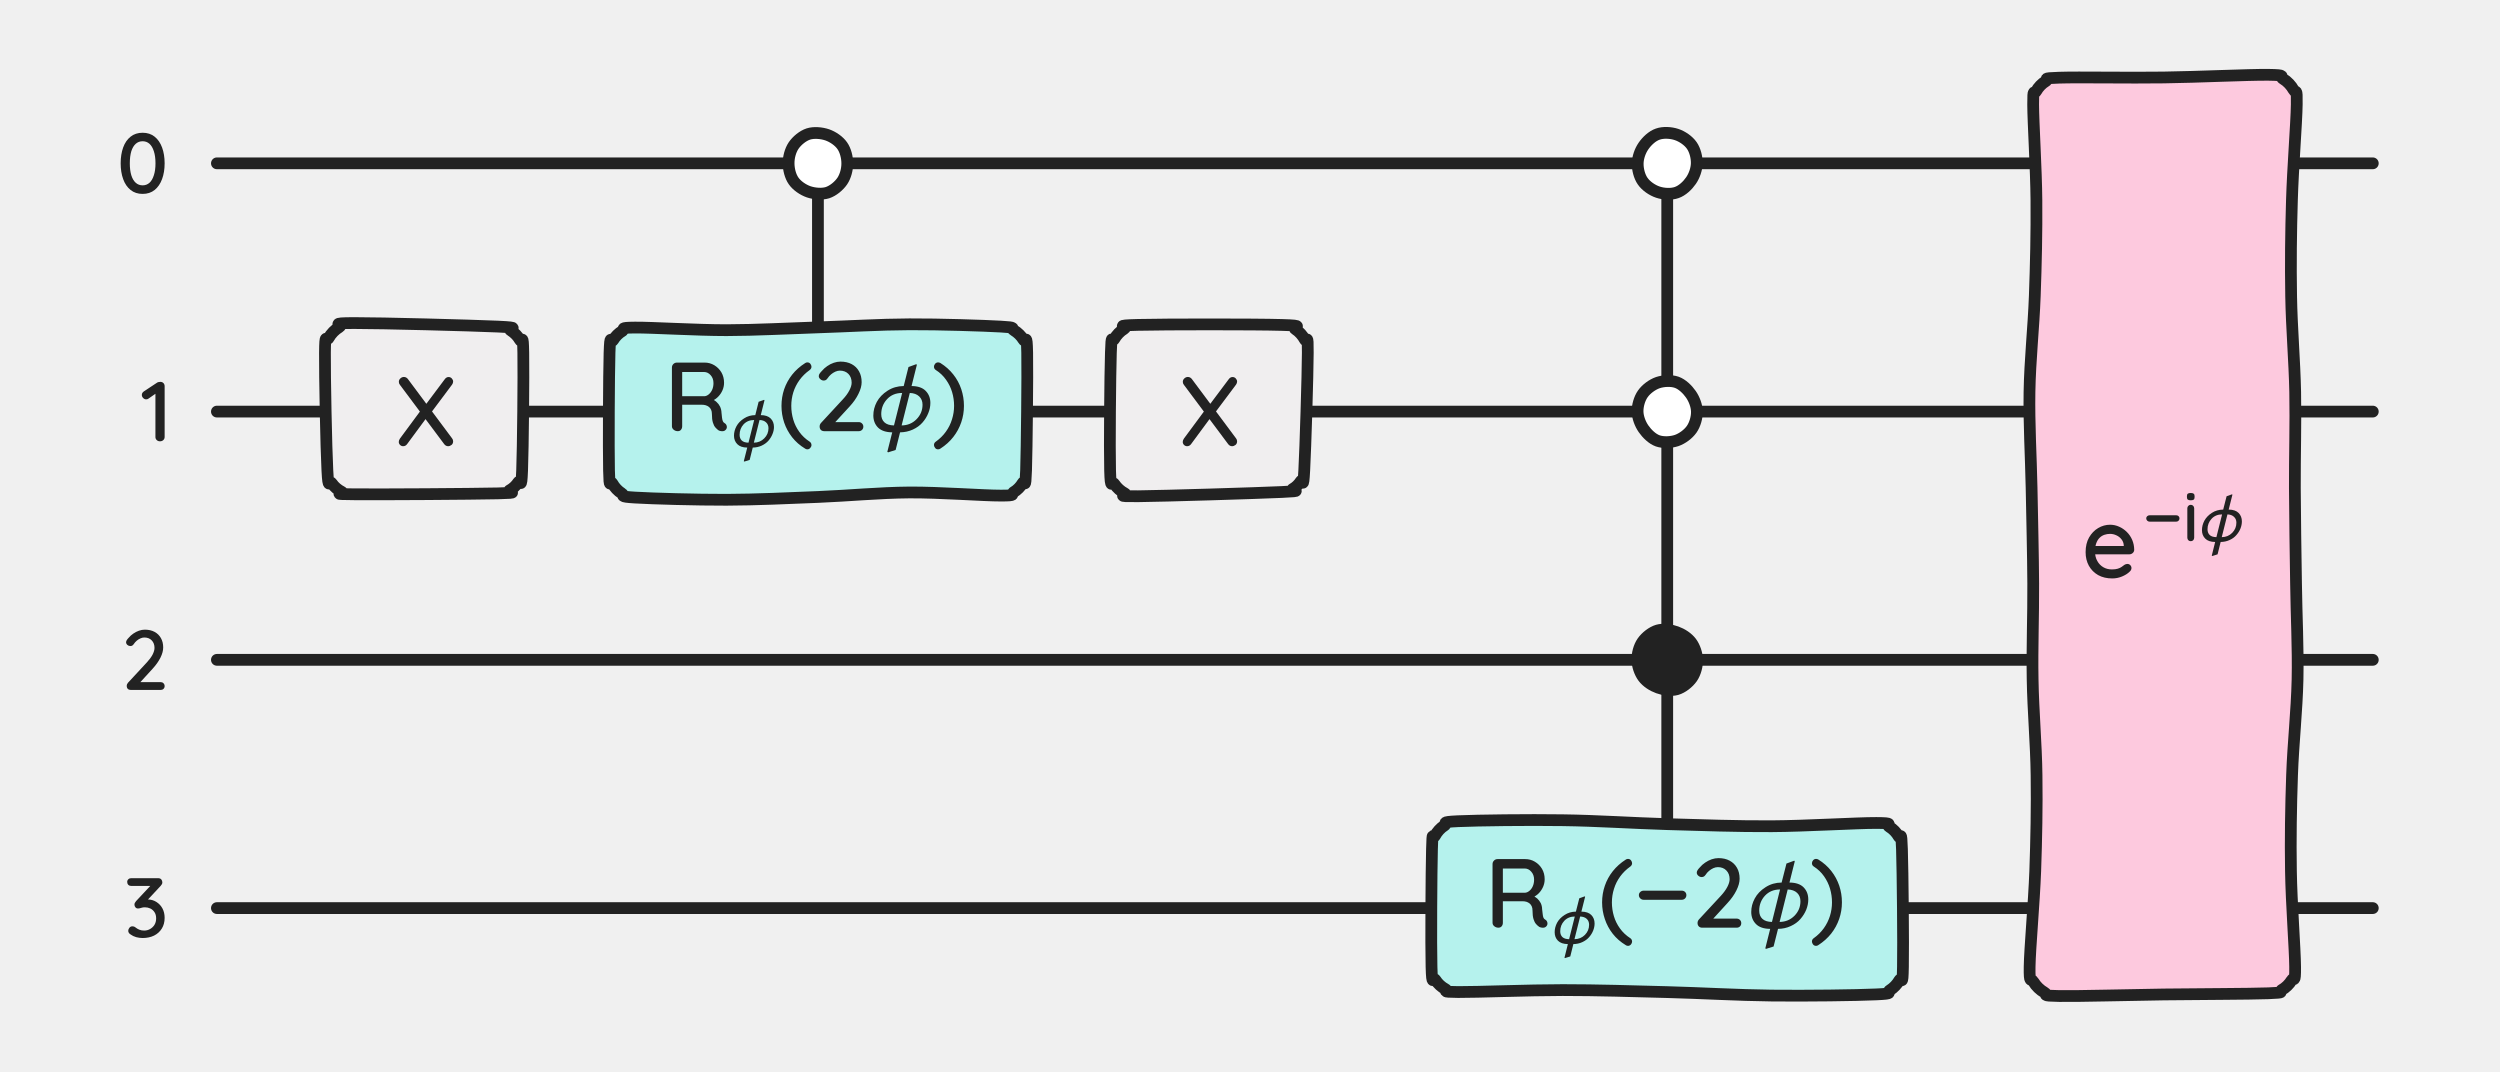
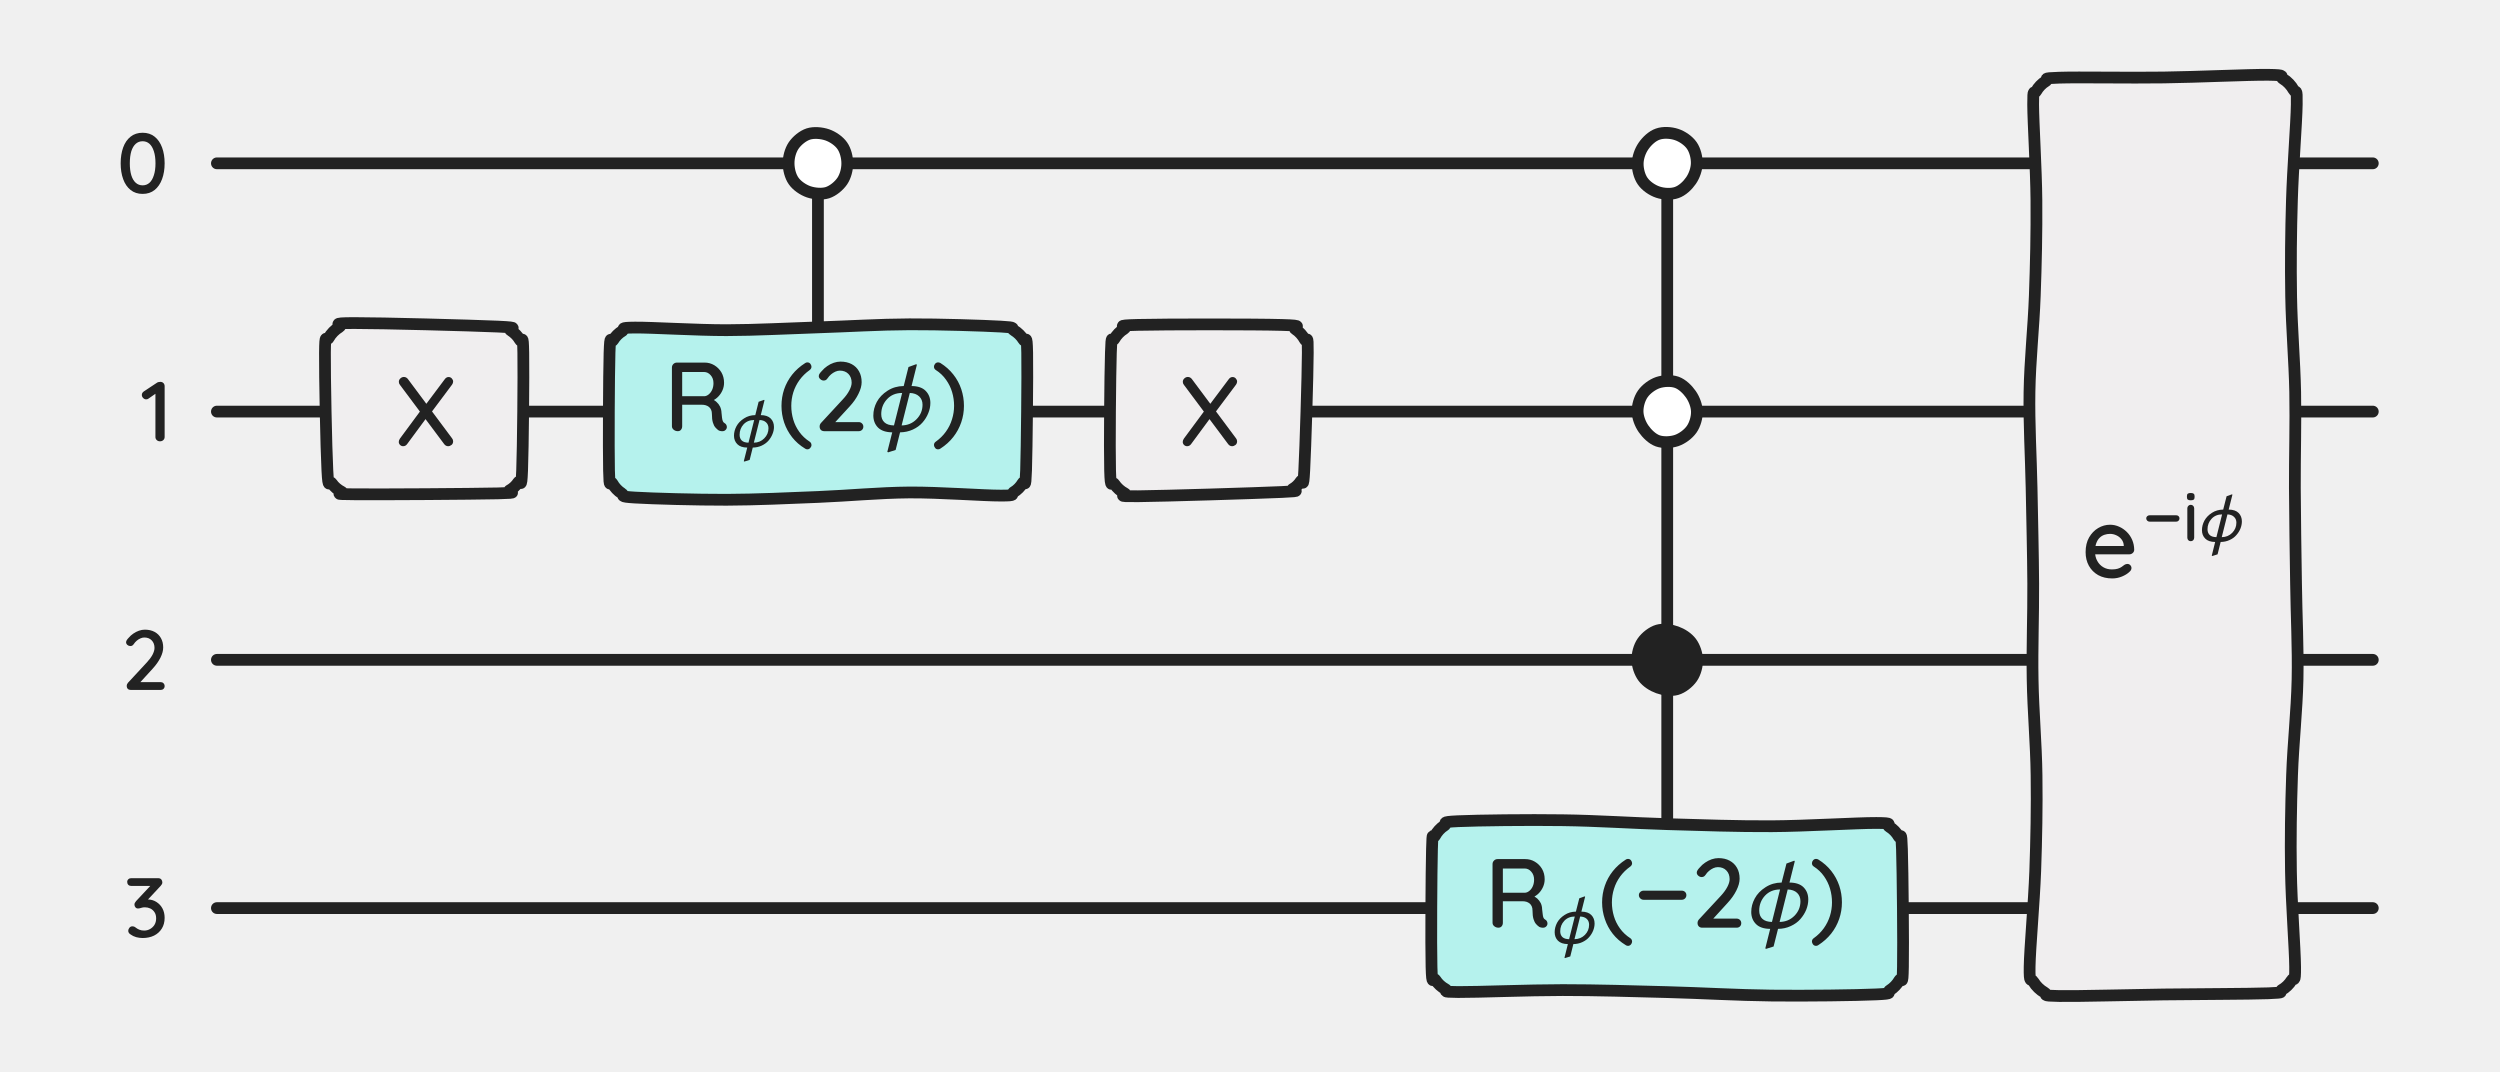
<svg xmlns="http://www.w3.org/2000/svg" viewBox="-33.2 -25 382.67 164" width="382.67" height="164">
  <g stroke-linecap="round" stroke-linejoin="round">
    <path d="M0,0C2.29,0 9.17,0 13.75,0C18.33,0 22.92,0 27.5,0C32.08,0 36.67,0 41.25,0C45.83,0 50.42,0 55,0C59.58,0 64.17,0 68.75,0C73.33,0 77.92,0 82.5,0C87.08,0 91.67,0 96.25,0C100.83,0 105.42,0 110,0C114.58,0 119.17,0 123.75,0C128.33,0 132.92,0 137.5,0C142.08,0 146.67,0 151.25,0C155.83,0 160.42,0 165,0C169.58,0 174.17,0 178.75,0C183.33,0 187.92,0 192.5,0C197.08,0 201.67,0 206.25,0C210.83,0 215.42,0 220,0C224.58,0 229.17,0 233.75,0C238.33,0 242.92,0 247.5,0C252.08,0 256.67,0 261.25,0C265.83,0 270.42,0 275,0C279.58,0 284.17,0 288.75,0C293.33,0 297.92,0 302.5,0C307.08,0 311.67,0 316.25,0C320.83,0 327.71,0 330,0" fill="none" stroke="#222222" stroke-width="1.8" />
    <path d="M0,38C2.29,38 9.17,38 13.75,38C18.33,38 22.92,38 27.5,38C32.08,38 36.67,38 41.25,38C45.83,38 50.42,38 55,38C59.58,38 64.17,38 68.75,38C73.33,38 77.92,38 82.5,38C87.08,38 91.67,38 96.25,38C100.83,38 105.42,38 110,38C114.58,38 119.17,38 123.75,38C128.33,38 132.92,38 137.5,38C142.08,38 146.67,38 151.25,38C155.83,38 160.42,38 165,38C169.58,38 174.17,38 178.75,38C183.33,38 187.92,38 192.5,38C197.08,38 201.67,38 206.25,38C210.83,38 215.42,38 220,38C224.58,38 229.17,38 233.75,38C238.33,38 242.92,38 247.5,38C252.08,38 256.67,38 261.25,38C265.83,38 270.42,38 275,38C279.58,38 284.17,38 288.75,38C293.33,38 297.92,38 302.5,38C307.08,38 311.67,38 316.25,38C320.83,38 327.71,38 330,38" fill="none" stroke="#222222" stroke-width="1.8" />
    <path d="M0,76C2.29,76 9.17,76 13.75,76C18.33,76 22.92,76 27.5,76C32.08,76 36.67,76 41.25,76C45.83,76 50.42,76 55,76C59.58,76 64.17,76 68.75,76C73.33,76 77.92,76 82.5,76C87.08,76 91.67,76 96.25,76C100.83,76 105.42,76 110,76C114.58,76 119.17,76 123.75,76C128.33,76 132.92,76 137.5,76C142.08,76 146.67,76 151.25,76C155.83,76 160.42,76 165,76C169.58,76 174.17,76 178.75,76C183.33,76 187.92,76 192.5,76C197.08,76 201.67,76 206.25,76C210.83,76 215.42,76 220,76C224.58,76 229.17,76 233.75,76C238.33,76 242.92,76 247.5,76C252.08,76 256.67,76 261.25,76C265.83,76 270.42,76 275,76C279.58,76 284.17,76 288.75,76C293.33,76 297.92,76 302.5,76C307.08,76 311.67,76 316.25,76C320.83,76 327.71,76 330,76" fill="none" stroke="#222222" stroke-width="1.8" />
    <path d="M0,114C2.29,114 9.17,114 13.75,114C18.33,114 22.92,114 27.5,114C32.08,114 36.67,114 41.25,114C45.83,114 50.42,114 55,114C59.58,114 64.17,114 68.75,114C73.33,114 77.92,114 82.5,114C87.08,114 91.67,114 96.25,114C100.83,114 105.42,114 110,114C114.58,114 119.17,114 123.75,114C128.33,114 132.92,114 137.5,114C142.08,114 146.67,114 151.25,114C155.83,114 160.42,114 165,114C169.58,114 174.17,114 178.75,114C183.33,114 187.92,114 192.5,114C197.08,114 201.67,114 206.25,114C210.83,114 215.42,114 220,114C224.58,114 229.17,114 233.75,114C238.33,114 242.92,114 247.5,114C252.08,114 256.67,114 261.25,114C265.83,114 270.42,114 275,114C279.58,114 284.17,114 288.75,114C293.33,114 297.92,114 302.5,114C307.08,114 311.67,114 316.25,114C320.83,114 327.71,114 330,114" fill="none" stroke="#222222" stroke-width="1.8" />
    <path d="M92,0C92,2.11 92,8.44 92,12.67C92,16.89 92,21.11 92,25.33C92,29.56 92,35.89 92,38" fill="none" stroke="#222222" stroke-width="1.8" />
    <path d="M222,0C222,2.11 222,8.44 222,12.67C222,16.89 222,21.11 222,25.33C222,29.56 222,33.78 222,38C222,42.22 222,46.44 222,50.67C222,54.89 222,59.11 222,63.33C222,67.56 222,71.78 222,76C222,80.22 222,84.44 222,88.67C222,92.89 222,97.11 222,101.33C222,105.56 222,111.89 222,114" fill="none" stroke="#222222" stroke-width="1.8" />
    <path d="M44.98,25.58C45.54,25.92 46.07,26.47 46.39,27.04C46.71,27.61 46.84,25.67 46.9,29C46.96,32.33 46.85,43.7 46.72,47C46.59,50.3 46.46,48.3 46.13,48.81C45.81,49.32 45.3,49.79 44.77,50.07C44.25,50.36 46.96,50.42 43,50.52C39.04,50.61 24.98,50.7 21,50.66C17.02,50.63 19.67,50.57 19.1,50.28C18.54,50 17.95,49.52 17.59,48.97C17.22,48.42 17.08,50.33 16.91,47C16.73,43.67 16.51,32.38 16.54,29C16.57,25.62 16.73,27.4 17.1,26.75C17.46,26.09 18.08,25.45 18.73,25.07C19.38,24.68 16.95,24.46 21,24.45C25.05,24.44 39,24.81 43,24.99C47,25.18 44.41,25.24 44.98,25.58Z" fill="#F0EEEF" stroke="#222222" stroke-width="1.8" />
    <path d="M121.99,25.55C122.57,25.89 123.12,26.43 123.46,27C123.8,27.58 123.96,25.67 124.03,29C124.09,32.33 123.97,43.68 123.86,47C123.74,50.32 123.66,48.37 123.34,48.93C123.02,49.49 122.49,50.03 121.93,50.35C121.38,50.67 122.66,50.86 120,50.86C117.34,50.87 110.67,50.35 106,50.38C101.33,50.42 96.67,50.88 92,51.07C87.33,51.26 82.67,51.48 78,51.5C73.33,51.51 66.67,51.32 64,51.16C61.33,51 62.55,50.88 61.97,50.52C61.39,50.16 60.86,49.59 60.54,49C60.21,48.41 60.09,50.33 60.02,47C59.95,43.67 60,32.32 60.1,29C60.21,25.68 60.32,27.62 60.65,27.07C60.98,26.51 61.51,25.98 62.07,25.66C62.63,25.34 61.35,25.16 64,25.14C66.65,25.12 73.33,25.54 78,25.54C82.67,25.53 87.33,25.26 92,25.11C96.67,24.96 101.33,24.66 106,24.64C110.67,24.62 117.33,24.84 120,24.99C122.67,25.14 121.41,25.22 121.99,25.55Z" fill="#B5F2ED" stroke="#222222" stroke-width="1.8" />
    <path d="M165.08,25.39C165.67,25.76 166.2,26.37 166.52,26.97C166.84,27.57 167,25.66 166.98,29C166.97,32.34 166.62,43.72 166.44,47C166.26,50.28 166.2,48.2 165.9,48.67C165.6,49.15 165.14,49.59 164.65,49.86C164.17,50.13 166.94,50.13 163,50.31C159.06,50.49 145.01,50.92 141,50.96C136.99,50.99 139.57,50.83 138.97,50.52C138.37,50.21 137.76,49.67 137.38,49.09C137.01,48.5 136.81,50.35 136.72,47C136.63,43.65 136.73,32.35 136.84,29C136.94,25.65 137.02,27.51 137.36,26.9C137.7,26.29 138.27,25.69 138.88,25.33C139.49,24.96 136.98,24.83 141,24.73C145.02,24.63 158.99,24.62 163,24.74C167.01,24.85 164.5,25.02 165.08,25.39Z" fill="#F0EEEF" stroke="#222222" stroke-width="1.8" />
    <path d="M255.99,101.55C256.56,101.89 257.1,102.45 257.42,103.03C257.74,103.6 257.82,101.67 257.93,105C258.04,108.33 258.15,119.66 258.08,123C258.02,126.34 257.88,124.45 257.54,125.04C257.2,125.64 256.66,126.22 256.07,126.58C255.48,126.94 257.01,127.08 254,127.21C250.99,127.35 243.33,127.45 238,127.39C232.67,127.33 227.33,127 222,126.86C216.67,126.72 211.33,126.55 206,126.55C200.67,126.55 192.99,126.87 190,126.85C187.01,126.82 188.62,126.7 188.04,126.4C187.46,126.09 186.88,125.57 186.53,125C186.18,124.44 186.01,126.33 185.92,123C185.83,119.67 185.9,108.34 185.99,105C186.07,101.66 186.12,103.55 186.44,102.95C186.76,102.34 187.3,101.73 187.9,101.36C188.49,100.98 186.98,100.84 190,100.7C193.02,100.57 200.67,100.47 206,100.55C211.33,100.62 216.67,100.99 222,101.15C227.33,101.3 232.67,101.5 238,101.47C243.33,101.44 251,100.96 254,100.97C257,100.98 255.42,101.2 255.99,101.55Z" fill="#B5F2ED" stroke="#222222" stroke-width="1.8" />
-     <path d="M316.27,-12.93C316.92,-12.55 317.53,-11.89 317.88,-11.24C318.23,-10.58 318.41,-11.82 318.36,-9C318.32,-6.18 317.76,0.78 317.62,5.67C317.47,10.56 317.42,15.44 317.5,20.33C317.58,25.22 318.02,30.11 318.12,35C318.21,39.89 318.05,44.78 318.07,49.67C318.09,54.56 318.18,59.44 318.25,64.33C318.31,69.22 318.58,74.11 318.48,79C318.37,83.89 317.81,88.78 317.64,93.67C317.47,98.56 317.39,103.44 317.47,108.33C317.54,113.22 318.09,120.21 318.11,123C318.13,125.79 317.91,124.47 317.57,125.06C317.22,125.65 316.64,126.21 316.04,126.54C315.45,126.87 317.01,126.92 314,127.04C310.99,127.15 303.33,127.15 298,127.22C292.67,127.29 285.04,127.51 282,127.46C278.96,127.41 280.4,127.28 279.74,126.92C279.08,126.55 278.44,125.93 278.06,125.28C277.68,124.62 277.43,125.82 277.47,123C277.51,120.18 278.15,113.22 278.33,108.33C278.5,103.44 278.6,98.56 278.53,93.67C278.47,88.78 278.01,83.89 277.93,79C277.84,74.11 278.05,69.22 278.02,64.33C277.99,59.44 277.86,54.56 277.77,49.67C277.67,44.78 277.37,39.89 277.45,35C277.53,30.11 278.08,25.22 278.26,20.33C278.44,15.44 278.55,10.56 278.51,5.67C278.47,0.78 278.02,-6.22 278.01,-9C278,-11.78 278.15,-10.44 278.47,-11.04C278.79,-11.63 279.35,-12.22 279.94,-12.57C280.53,-12.91 278.99,-13.02 282,-13.11C285.01,-13.21 292.67,-13.06 298,-13.14C303.33,-13.21 310.95,-13.58 314,-13.55C317.05,-13.51 315.62,-13.32 316.27,-12.93Z" fill="#FDC9DE" stroke="#222222" stroke-width="1.8" />
+     <path d="M316.27,-12.93C316.92,-12.55 317.53,-11.89 317.88,-11.24C318.23,-10.58 318.41,-11.82 318.36,-9C318.32,-6.18 317.76,0.78 317.62,5.67C317.47,10.56 317.42,15.44 317.5,20.33C317.58,25.22 318.02,30.11 318.12,35C318.21,39.89 318.05,44.78 318.07,49.67C318.09,54.56 318.18,59.44 318.25,64.33C318.31,69.22 318.58,74.11 318.48,79C318.37,83.89 317.81,88.78 317.64,93.67C317.47,98.56 317.39,103.44 317.47,108.33C317.54,113.22 318.09,120.21 318.11,123C318.13,125.79 317.91,124.47 317.57,125.06C317.22,125.65 316.64,126.21 316.04,126.54C315.45,126.87 317.01,126.92 314,127.04C310.99,127.15 303.33,127.15 298,127.22C292.67,127.29 285.04,127.51 282,127.46C278.96,127.41 280.4,127.28 279.74,126.92C279.08,126.55 278.44,125.93 278.06,125.28C277.68,124.62 277.43,125.82 277.47,123C277.51,120.18 278.15,113.22 278.33,108.33C278.5,103.44 278.6,98.56 278.53,93.67C278.47,88.78 278.01,83.89 277.93,79C277.84,74.11 278.05,69.22 278.02,64.33C277.99,59.44 277.86,54.56 277.77,49.67C277.67,44.78 277.37,39.89 277.45,35C277.53,30.11 278.08,25.22 278.26,20.33C278.44,15.44 278.55,10.56 278.51,5.67C278.47,0.78 278.02,-6.22 278.01,-9C278,-11.78 278.15,-10.44 278.47,-11.04C278.79,-11.63 279.35,-12.22 279.94,-12.57C280.53,-12.91 278.99,-13.02 282,-13.11C285.01,-13.21 292.67,-13.06 298,-13.14C303.33,-13.21 310.95,-13.58 314,-13.55C317.05,-13.51 315.62,-13.32 316.27,-12.93Z" fill="#F0EEEF" stroke="#222222" stroke-width="1.8" />
    <path d="M95.73,2.71C95.22,3.46 94.32,4.21 93.46,4.49C92.6,4.76 91.45,4.65 90.58,4.36C89.72,4.06 88.79,3.43 88.28,2.7C87.77,1.98 87.51,0.9 87.51,0C87.5,-0.9 87.77,-1.96 88.27,-2.71C88.78,-3.46 89.68,-4.21 90.54,-4.49C91.4,-4.76 92.55,-4.65 93.42,-4.36C94.28,-4.06 95.21,-3.43 95.72,-2.7C96.23,-1.98 96.49,-0.9 96.49,0C96.5,0.9 96.23,1.96 95.73,2.71Z" fill="#FFFFFF" stroke="#222222" stroke-width="1.8" />
    <path d="M225.64,2.64C225.13,3.39 224.3,4.18 223.45,4.47C222.61,4.77 221.44,4.7 220.57,4.41C219.7,4.12 218.75,3.47 218.24,2.73C217.73,2 217.46,0.9 217.48,0C217.5,-0.9 217.85,-1.9 218.36,-2.64C218.87,-3.39 219.7,-4.18 220.55,-4.47C221.39,-4.77 222.56,-4.7 223.43,-4.41C224.3,-4.12 225.25,-3.47 225.76,-2.73C226.27,-2 226.54,-0.9 226.52,0C226.5,0.9 226.15,1.9 225.64,2.64Z" fill="#FFFFFF" stroke="#222222" stroke-width="1.8" />
    <path d="M225.74,40.71C225.22,41.45 224.3,42.13 223.44,42.43C222.57,42.72 221.39,42.78 220.54,42.48C219.7,42.18 218.89,41.38 218.37,40.63C217.86,39.89 217.48,38.89 217.46,38C217.44,37.11 217.75,36.02 218.26,35.29C218.78,34.55 219.7,33.87 220.56,33.57C221.43,33.28 222.61,33.22 223.46,33.52C224.3,33.82 225.11,34.62 225.63,35.37C226.14,36.11 226.52,37.11 226.54,38C226.56,38.89 226.25,39.98 225.74,40.71Z" fill="#FFFFFF" stroke="#222222" stroke-width="1.8" />
    <path d="M225.79,78.75C225.27,79.5 224.32,80.25 223.46,80.5C222.6,80.75 221.47,80.57 220.61,80.26C219.76,79.96 218.86,79.38 218.33,78.67C217.8,77.96 217.45,76.9 217.43,76C217.41,75.1 217.69,74 218.21,73.25C218.73,72.5 219.68,71.75 220.54,71.5C221.4,71.25 222.53,71.43 223.39,71.74C224.24,72.04 225.14,72.62 225.67,73.33C226.2,74.04 226.55,75.1 226.57,76C226.59,76.9 226.31,78 225.79,78.75Z" fill="#222222" stroke="#222222" stroke-width="1.8" />
    <path d="M-11.37,4.68Q-12.46,4.68 -13.21,4.08Q-13.97,3.47 -14.35,2.41Q-14.73,1.35 -14.73,0Q-14.73,-1.36 -14.35,-2.42Q-13.97,-3.48 -13.21,-4.08Q-12.46,-4.68 -11.37,-4.68Q-10.28,-4.68 -9.53,-4.08Q-8.78,-3.48 -8.39,-2.42Q-8,-1.36 -8,0Q-8,1.35 -8.39,2.41Q-8.78,3.47 -9.53,4.08Q-10.28,4.68 -11.37,4.68ZM-11.37,3.37Q-10.76,3.37 -10.32,2.98Q-9.89,2.59 -9.65,1.83Q-9.4,1.08 -9.4,0Q-9.4,-1.09 -9.65,-1.85Q-9.89,-2.6 -10.32,-2.99Q-10.76,-3.38 -11.37,-3.38Q-11.98,-3.38 -12.42,-2.99Q-12.86,-2.6 -13.1,-1.85Q-13.33,-1.09 -13.33,0Q-13.33,1.08 -13.1,1.83Q-12.86,2.59 -12.42,2.98Q-11.98,3.37 -11.37,3.37Z" fill="#222222" stroke="none" />
    <path d="M-8.71,42.55Q-9.02,42.55 -9.21,42.36Q-9.41,42.17 -9.41,41.89L-9.41,34.92L-9.23,35.15L-10.45,36Q-10.6,36.13 -10.82,36.13Q-11.08,36.13 -11.28,35.93Q-11.49,35.72 -11.49,35.45Q-11.49,35.11 -11.15,34.89L-9.17,33.58Q-9.05,33.5 -8.92,33.48Q-8.78,33.45 -8.66,33.45Q-8.37,33.45 -8.18,33.64Q-8,33.83 -8,34.11L-8,41.89Q-8,42.17 -8.2,42.36Q-8.4,42.55 -8.71,42.55Z" fill="#222222" stroke="none" />
    <path d="M-8.61,79.41Q-8.35,79.41 -8.18,79.58Q-8,79.76 -8,80.02Q-8,80.28 -8.18,80.45Q-8.35,80.61 -8.61,80.61L-13.17,80.61Q-13.46,80.61 -13.63,80.45Q-13.8,80.28 -13.8,79.99Q-13.8,79.73 -13.62,79.52L-10.72,76.39Q-10.16,75.79 -9.85,75.21Q-9.55,74.62 -9.55,74.18Q-9.55,73.46 -9.98,73.02Q-10.4,72.58 -11.11,72.58Q-11.41,72.58 -11.71,72.72Q-12.02,72.85 -12.28,73.08Q-12.55,73.31 -12.74,73.61Q-12.87,73.79 -13,73.84Q-13.13,73.89 -13.25,73.89Q-13.5,73.89 -13.7,73.72Q-13.9,73.54 -13.9,73.31Q-13.9,73.13 -13.78,72.96Q-13.67,72.79 -13.49,72.61Q-13.2,72.26 -12.79,71.98Q-12.38,71.7 -11.93,71.54Q-11.47,71.38 -11.03,71.38Q-10.17,71.38 -9.54,71.72Q-8.91,72.06 -8.57,72.67Q-8.22,73.28 -8.22,74.11Q-8.22,74.82 -8.64,75.67Q-9.07,76.52 -9.82,77.34L-11.83,79.54L-11.98,79.41L-8.61,79.41Z" fill="#222222" stroke="none" />
    <path d="M-12.94,116.79Q-12.84,116.79 -12.72,116.82Q-12.6,116.85 -12.46,116.96Q-12.22,117.16 -11.89,117.3Q-11.56,117.44 -11.13,117.44Q-10.65,117.44 -10.24,117.21Q-9.82,116.98 -9.56,116.57Q-9.3,116.15 -9.3,115.58Q-9.3,115 -9.55,114.63Q-9.8,114.25 -10.19,114.06Q-10.58,113.88 -11,113.88Q-11.25,113.88 -11.42,113.92Q-11.59,113.97 -11.75,114.01Q-11.9,114.06 -12.08,114.06Q-12.33,114.06 -12.47,113.88Q-12.62,113.71 -12.62,113.46Q-12.62,113.31 -12.55,113.19Q-12.48,113.07 -12.37,112.93L-9.96,110.35L-9.68,110.61L-13.12,110.61Q-13.38,110.61 -13.56,110.44Q-13.73,110.26 -13.73,110Q-13.73,109.75 -13.56,109.59Q-13.38,109.42 -13.12,109.42L-9.02,109.42Q-8.68,109.42 -8.51,109.61Q-8.35,109.81 -8.35,110.07Q-8.35,110.21 -8.42,110.34Q-8.5,110.47 -8.6,110.59L-11.02,113.19L-11.34,112.84Q-11.24,112.79 -10.99,112.73Q-10.74,112.68 -10.59,112.68Q-9.85,112.68 -9.26,113.06Q-8.66,113.44 -8.33,114.06Q-8,114.69 -8,115.49Q-8,116.44 -8.43,117.13Q-8.86,117.83 -9.62,118.21Q-10.38,118.58 -11.37,118.58Q-11.86,118.58 -12.35,118.45Q-12.84,118.31 -13.19,118.05Q-13.41,117.92 -13.49,117.77Q-13.57,117.62 -13.57,117.48Q-13.57,117.23 -13.39,117.01Q-13.21,116.79 -12.94,116.79Z" fill="#222222" stroke="none" />
    <path d="M35.46,32.71Q35.76,32.71 35.96,32.93Q36.16,33.15 36.16,33.4Q36.16,33.64 36,33.87L32.85,38.08L31.99,36.9L34.86,33.07Q35.11,32.71 35.46,32.71ZM28.62,32.7Q28.98,32.7 29.23,33.01L36,42.1Q36.16,42.3 36.16,42.55Q36.16,42.91 35.91,43.11Q35.65,43.3 35.4,43.3Q35.04,43.3 34.8,42.99L28.02,33.91Q27.85,33.7 27.85,33.46Q27.85,33.13 28.09,32.92Q28.33,32.7 28.62,32.7ZM28.51,43.3Q28.23,43.3 28.03,43.1Q27.84,42.9 27.84,42.64Q27.84,42.39 28.02,42.13L31.2,37.83L32.02,39.04L29.13,42.96Q28.89,43.3 28.51,43.3Z" fill="#222222" stroke="none" />
    <path d="M70.55,41Q70.19,41 69.92,40.78Q69.65,40.56 69.65,40.24L69.65,31.27Q69.65,30.94 69.87,30.72Q70.1,30.5 70.42,30.5L74.65,30.5Q75.45,30.5 76.13,30.9Q76.8,31.3 77.22,31.99Q77.63,32.69 77.63,33.59Q77.63,34.19 77.39,34.74Q77.15,35.29 76.74,35.71Q76.34,36.13 75.83,36.34L75.67,36.05Q76.13,36.21 76.47,36.52Q76.82,36.83 77.02,37.24Q77.22,37.66 77.24,38.18Q77.29,38.65 77.32,38.95Q77.36,39.26 77.44,39.46Q77.51,39.65 77.7,39.76Q77.97,39.91 78.04,40.21Q78.11,40.51 77.92,40.75Q77.78,40.93 77.58,40.98Q77.37,41.03 77.16,40.99Q76.95,40.96 76.8,40.88Q76.57,40.73 76.32,40.45Q76.07,40.18 75.92,39.68Q75.77,39.19 75.77,38.38Q75.77,38 75.65,37.73Q75.53,37.46 75.32,37.29Q75.11,37.12 74.82,37.03Q74.54,36.95 74.2,36.95L71.02,36.95L71.22,36.65L71.22,40.24Q71.22,40.56 71.04,40.78Q70.87,41 70.55,41ZM71.03,35.65L74.62,35.65Q74.96,35.63 75.28,35.37Q75.6,35.11 75.81,34.66Q76.01,34.21 76.01,33.64Q76.01,32.91 75.58,32.43Q75.15,31.94 74.57,31.94L71.06,31.94L71.22,31.55L71.22,35.96L71.03,35.65ZM83.82,36.27L83.25,38.54Q84.27,38.55 84.77,39.06Q85.27,39.57 85.27,40.36Q85.27,40.9 85.04,41.45Q84.82,42 84.42,42.46Q84.01,42.92 83.39,43.21Q82.77,43.5 82.02,43.51L81.55,45.4L80.74,45.65L80.65,45.6L81.18,43.51Q80.16,43.5 79.66,42.99Q79.15,42.48 79.15,41.69Q79.15,40.95 79.53,40.24Q79.91,39.54 80.68,39.05Q81.44,38.55 82.41,38.54L82.92,36.5L83.76,36.2L83.82,36.27ZM83.06,39.29L82.19,42.76Q83.14,42.75 83.78,42.1Q84.43,41.45 84.43,40.55Q84.43,39.99 84.06,39.65Q83.7,39.31 83.06,39.29ZM81.37,42.76L82.24,39.29Q81.24,39.29 80.62,39.95Q80.01,40.62 80.01,41.55Q80.01,42.11 80.34,42.43Q80.68,42.75 81.37,42.76ZM90.38,43.78Q90.19,43.78 90.04,43.67Q88.85,42.95 88.05,41.93Q87.25,40.91 86.83,39.68Q86.42,38.45 86.42,37.13Q86.42,35.8 86.83,34.58Q87.25,33.37 88.05,32.35Q88.86,31.33 90.04,30.58Q90.19,30.47 90.38,30.47Q90.68,30.47 90.85,30.7Q91.01,30.92 91.01,31.13Q91.01,31.43 90.74,31.64Q89.81,32.3 89.18,33.17Q88.55,34.04 88.23,35.05Q87.92,36.06 87.92,37.13Q87.92,38.2 88.22,39.22Q88.52,40.24 89.15,41.11Q89.78,41.99 90.74,42.61Q91.01,42.8 91.01,43.13Q91.01,43.36 90.83,43.56Q90.65,43.78 90.38,43.78ZM98.24,39.61Q98.54,39.61 98.74,39.81Q98.95,40.01 98.95,40.31Q98.95,40.61 98.74,40.81Q98.54,41 98.24,41L92.98,41Q92.65,41 92.45,40.81Q92.26,40.61 92.26,40.28Q92.26,39.98 92.47,39.74L95.81,36.13Q96.46,35.44 96.81,34.76Q97.16,34.09 97.16,33.58Q97.16,32.75 96.67,32.24Q96.17,31.73 95.36,31.73Q95.02,31.73 94.66,31.89Q94.31,32.05 94,32.31Q93.7,32.57 93.47,32.91Q93.32,33.13 93.17,33.19Q93.02,33.25 92.88,33.25Q92.6,33.25 92.37,33.04Q92.13,32.84 92.13,32.57Q92.13,32.36 92.27,32.17Q92.41,31.97 92.62,31.76Q92.95,31.36 93.42,31.04Q93.89,30.71 94.42,30.53Q94.94,30.35 95.45,30.35Q96.44,30.35 97.17,30.74Q97.9,31.13 98.29,31.84Q98.69,32.54 98.69,33.5Q98.69,34.31 98.2,35.29Q97.72,36.28 96.85,37.22L94.52,39.76L94.36,39.61L98.24,39.61ZM107.14,30.85L106.33,34.09Q107.78,34.1 108.49,34.83Q109.21,35.56 109.21,36.68Q109.21,37.46 108.89,38.24Q108.58,39.02 108,39.68Q107.42,40.34 106.53,40.75Q105.64,41.16 104.57,41.18L103.89,43.88L102.74,44.24L102.62,44.16L103.37,41.18Q101.92,41.16 101.19,40.44Q100.48,39.71 100.48,38.59Q100.48,37.52 101.01,36.52Q101.56,35.51 102.65,34.81Q103.74,34.1 105.13,34.09L105.86,31.18L107.06,30.74L107.14,30.85ZM106.06,35.15L104.81,40.12Q106.18,40.1 107.09,39.17Q108.01,38.24 108.01,36.95Q108.01,36.16 107.49,35.67Q106.97,35.18 106.06,35.15ZM103.64,40.12L104.89,35.15Q103.46,35.15 102.58,36.1Q101.69,37.06 101.69,38.39Q101.69,39.19 102.17,39.64Q102.65,40.1 103.64,40.12ZM110.39,43.78Q110.09,43.78 109.93,43.55Q109.76,43.33 109.76,43.12Q109.76,42.8 110.03,42.61Q110.96,41.95 111.58,41.08Q112.21,40.21 112.52,39.19Q112.84,38.18 112.84,37.12Q112.84,36.05 112.54,35.03Q112.24,34.01 111.61,33.13Q110.99,32.24 110.03,31.63Q109.76,31.45 109.76,31.12Q109.76,30.89 109.94,30.68Q110.12,30.47 110.39,30.47Q110.57,30.47 110.74,30.56Q111.92,31.3 112.72,32.32Q113.53,33.34 113.94,34.57Q114.35,35.8 114.35,37.12Q114.35,38.44 113.93,39.66Q113.51,40.88 112.71,41.9Q111.91,42.92 110.74,43.67Q110.59,43.78 110.39,43.78Z" fill="#222222" stroke="none" />
    <path d="M155.46,32.71Q155.76,32.71 155.96,32.93Q156.16,33.15 156.16,33.4Q156.16,33.64 156,33.87L152.85,38.08L151.99,36.9L154.86,33.07Q155.11,32.71 155.46,32.71ZM148.62,32.7Q148.98,32.7 149.23,33.01L156,42.1Q156.16,42.3 156.16,42.55Q156.16,42.91 155.91,43.11Q155.65,43.3 155.4,43.3Q155.04,43.3 154.8,42.99L148.02,33.91Q147.85,33.7 147.85,33.46Q147.85,33.13 148.09,32.92Q148.33,32.7 148.62,32.7ZM148.51,43.3Q148.23,43.3 148.03,43.1Q147.84,42.9 147.84,42.64Q147.84,42.39 148.02,42.13L151.2,37.83L152.02,39.04L149.13,42.96Q148.89,43.3 148.51,43.3Z" fill="#222222" stroke="none" />
    <path d="M196.16,117Q195.8,117 195.53,116.78Q195.26,116.57 195.26,116.24L195.26,107.27Q195.26,106.94 195.49,106.72Q195.71,106.5 196.03,106.5L200.26,106.5Q201.07,106.5 201.74,106.9Q202.42,107.3 202.83,107.99Q203.24,108.69 203.24,109.59Q203.24,110.19 203,110.74Q202.76,111.29 202.36,111.71Q201.95,112.13 201.44,112.34L201.28,112.05Q201.74,112.22 202.09,112.52Q202.43,112.83 202.64,113.24Q202.84,113.66 202.85,114.18Q202.9,114.65 202.94,114.95Q202.97,115.26 203.05,115.46Q203.12,115.65 203.32,115.76Q203.59,115.91 203.65,116.21Q203.72,116.51 203.53,116.75Q203.39,116.93 203.19,116.98Q202.99,117.03 202.78,116.99Q202.57,116.96 202.42,116.88Q202.18,116.73 201.93,116.45Q201.68,116.18 201.53,115.68Q201.38,115.19 201.38,114.38Q201.38,114 201.26,113.73Q201.14,113.46 200.93,113.29Q200.72,113.12 200.44,113.03Q200.15,112.95 199.81,112.95L196.63,112.95L196.84,112.65L196.84,116.24Q196.84,116.57 196.66,116.78Q196.48,117 196.16,117ZM196.64,111.65L200.23,111.65Q200.57,111.63 200.89,111.37Q201.22,111.11 201.42,110.66Q201.62,110.21 201.62,109.64Q201.62,108.92 201.19,108.43Q200.77,107.94 200.18,107.94L196.67,107.94L196.84,107.55L196.84,111.96L196.64,111.65ZM209.43,112.27L208.86,114.54Q209.88,114.55 210.38,115.06Q210.88,115.57 210.88,116.36Q210.88,116.9 210.66,117.45Q210.44,118 210.03,118.46Q209.63,118.92 209,119.21Q208.38,119.5 207.63,119.51L207.16,121.4L206.35,121.65L206.27,121.6L206.79,119.51Q205.78,119.5 205.27,118.99Q204.77,118.48 204.77,117.69Q204.77,116.95 205.14,116.24Q205.52,115.54 206.29,115.05Q207.05,114.55 208.02,114.54L208.54,112.5L209.38,112.2L209.43,112.27ZM208.67,115.29L207.8,118.76Q208.76,118.75 209.4,118.1Q210.04,117.45 210.04,116.55Q210.04,115.99 209.68,115.65Q209.31,115.31 208.67,115.29ZM206.98,118.76L207.85,115.29Q206.86,115.29 206.24,115.95Q205.62,116.62 205.62,117.55Q205.62,118.11 205.95,118.43Q206.29,118.75 206.98,118.76ZM215.99,119.78Q215.8,119.78 215.65,119.67Q214.46,118.95 213.66,117.93Q212.86,116.91 212.45,115.68Q212.03,114.45 212.03,113.13Q212.03,111.8 212.45,110.58Q212.86,109.37 213.67,108.35Q214.48,107.33 215.65,106.58Q215.8,106.47 215.99,106.47Q216.29,106.47 216.46,106.7Q216.62,106.92 216.62,107.13Q216.62,107.43 216.35,107.64Q215.42,108.3 214.79,109.17Q214.16,110.04 213.85,111.05Q213.53,112.07 213.53,113.13Q213.53,114.2 213.83,115.22Q214.13,116.24 214.76,117.11Q215.39,117.99 216.35,118.61Q216.62,118.8 216.62,119.13Q216.62,119.36 216.44,119.57Q216.26,119.78 215.99,119.78ZM218.41,112.73Q218.09,112.73 217.88,112.52Q217.66,112.31 217.66,112.01Q217.66,111.72 217.88,111.53Q218.09,111.33 218.41,111.33L224.2,111.33Q224.53,111.33 224.73,111.53Q224.93,111.72 224.93,112.02Q224.93,112.31 224.73,112.52Q224.53,112.73 224.2,112.73L218.41,112.73ZM232.63,115.61Q232.93,115.61 233.13,115.81Q233.33,116.01 233.33,116.31Q233.33,116.61 233.13,116.81Q232.93,117 232.63,117L227.36,117Q227.03,117 226.84,116.81Q226.64,116.61 226.64,116.28Q226.64,115.98 226.85,115.74L230.2,112.13Q230.84,111.44 231.2,110.76Q231.55,110.09 231.55,109.58Q231.55,108.75 231.05,108.24Q230.56,107.73 229.75,107.73Q229.4,107.73 229.05,107.89Q228.7,108.05 228.39,108.31Q228.08,108.57 227.86,108.92Q227.71,109.13 227.56,109.19Q227.41,109.25 227.27,109.25Q226.99,109.25 226.75,109.04Q226.52,108.84 226.52,108.57Q226.52,108.36 226.66,108.17Q226.79,107.97 227,107.76Q227.33,107.36 227.8,107.04Q228.28,106.71 228.8,106.53Q229.33,106.35 229.84,106.35Q230.83,106.35 231.55,106.74Q232.28,107.13 232.68,107.84Q233.08,108.54 233.08,109.5Q233.08,110.31 232.59,111.29Q232.1,112.28 231.23,113.22L228.91,115.76L228.74,115.61L232.63,115.61ZM241.52,106.85L240.71,110.09Q242.17,110.1 242.88,110.83Q243.59,111.56 243.59,112.68Q243.59,113.46 243.28,114.24Q242.96,115.02 242.38,115.68Q241.81,116.34 240.91,116.75Q240.02,117.17 238.96,117.18L238.28,119.88L237.13,120.24L237.01,120.17L237.76,117.18Q236.3,117.17 235.58,116.44Q234.86,115.71 234.86,114.59Q234.86,113.52 235.4,112.52Q235.94,111.51 237.04,110.81Q238.13,110.1 239.51,110.09L240.25,107.18L241.45,106.74L241.52,106.85ZM240.44,111.15L239.2,116.12Q240.56,116.1 241.48,115.17Q242.39,114.24 242.39,112.95Q242.39,112.16 241.88,111.67Q241.36,111.18 240.44,111.15ZM238.03,116.12L239.27,111.15Q237.85,111.15 236.96,112.1Q236.08,113.06 236.08,114.39Q236.08,115.19 236.56,115.64Q237.04,116.1 238.03,116.12ZM244.78,119.78Q244.48,119.78 244.31,119.55Q244.15,119.33 244.15,119.12Q244.15,118.8 244.42,118.61Q245.35,117.95 245.97,117.08Q246.59,116.21 246.91,115.19Q247.22,114.18 247.22,113.12Q247.22,112.05 246.92,111.03Q246.62,110.01 246,109.13Q245.38,108.24 244.42,107.63Q244.15,107.45 244.15,107.12Q244.15,106.89 244.33,106.68Q244.51,106.47 244.78,106.47Q244.96,106.47 245.12,106.56Q246.31,107.3 247.11,108.32Q247.91,109.34 248.33,110.57Q248.74,111.8 248.74,113.12Q248.74,114.44 248.32,115.66Q247.9,116.88 247.1,117.9Q246.29,118.92 245.12,119.67Q244.97,119.78 244.78,119.78Z" fill="#222222" stroke="none" />
    <path d="M290.12,63.54Q288.88,63.54 287.96,63.03Q287.05,62.51 286.54,61.6Q286.04,60.69 286.04,59.52Q286.04,58.2 286.57,57.27Q287.11,56.33 287.96,55.83Q288.82,55.32 289.78,55.32Q290.51,55.32 291.17,55.62Q291.83,55.91 292.35,56.43Q292.87,56.94 293.17,57.64Q293.47,58.34 293.48,59.16Q293.47,59.46 293.24,59.66Q293.02,59.85 292.72,59.85L286.88,59.85L286.52,58.58L292.16,58.58L291.88,58.85L291.88,58.47Q291.85,57.95 291.53,57.55Q291.22,57.15 290.75,56.94Q290.29,56.72 289.78,56.72Q289.33,56.72 288.92,56.86Q288.5,57 288.18,57.32Q287.86,57.63 287.67,58.15Q287.48,58.67 287.48,59.43Q287.48,60.26 287.83,60.87Q288.17,61.49 288.76,61.83Q289.34,62.16 290.05,62.16Q290.6,62.16 290.96,62.05Q291.32,61.94 291.56,61.77Q291.8,61.61 291.98,61.46Q292.21,61.32 292.43,61.32Q292.7,61.32 292.88,61.51Q293.06,61.7 293.06,61.95Q293.06,62.28 292.73,62.55Q292.33,62.94 291.62,63.24Q290.9,63.54 290.12,63.54ZM295.85,54.85Q295.63,54.85 295.47,54.7Q295.32,54.55 295.32,54.34Q295.32,54.14 295.47,54.01Q295.63,53.87 295.85,53.87L299.9,53.87Q300.13,53.87 300.27,54.01Q300.41,54.14 300.41,54.35Q300.41,54.55 300.27,54.7Q300.13,54.85 299.9,54.85L295.85,54.85ZM302.66,57.3Q302.66,57.53 302.51,57.69Q302.36,57.84 302.14,57.84Q301.91,57.84 301.76,57.69Q301.61,57.53 301.61,57.3L301.61,52.81Q301.61,52.58 301.76,52.43Q301.91,52.27 302.14,52.27Q302.36,52.27 302.51,52.43Q302.66,52.58 302.66,52.81L302.66,57.3ZM302.12,51.58Q301.82,51.58 301.68,51.47Q301.55,51.36 301.55,51.1L301.55,50.93Q301.55,50.67 301.69,50.56Q301.84,50.46 302.13,50.46Q302.45,50.46 302.58,50.57Q302.72,50.68 302.72,50.93L302.72,51.1Q302.72,51.37 302.58,51.48Q302.44,51.58 302.12,51.58ZM308.51,50.73L307.94,53Q308.96,53.01 309.46,53.52Q309.96,54.03 309.96,54.81Q309.96,55.36 309.74,55.91Q309.52,56.45 309.11,56.91Q308.71,57.38 308.08,57.66Q307.46,57.95 306.71,57.96L306.24,59.85L305.43,60.11L305.35,60.05L305.87,57.96Q304.85,57.95 304.35,57.44Q303.85,56.94 303.85,56.15Q303.85,55.4 304.22,54.7Q304.6,54 305.37,53.5Q306.13,53.01 307.1,53L307.62,50.96L308.46,50.66L308.51,50.73ZM307.75,53.74L306.88,57.22Q307.84,57.21 308.48,56.56Q309.12,55.91 309.12,55Q309.12,54.45 308.75,54.11Q308.39,53.76 307.75,53.74ZM306.06,57.22L306.93,53.74Q305.94,53.74 305.32,54.41Q304.7,55.08 304.7,56.01Q304.7,56.57 305.03,56.89Q305.37,57.21 306.06,57.22Z" fill="#222222" stroke="none" />
  </g>
</svg>
